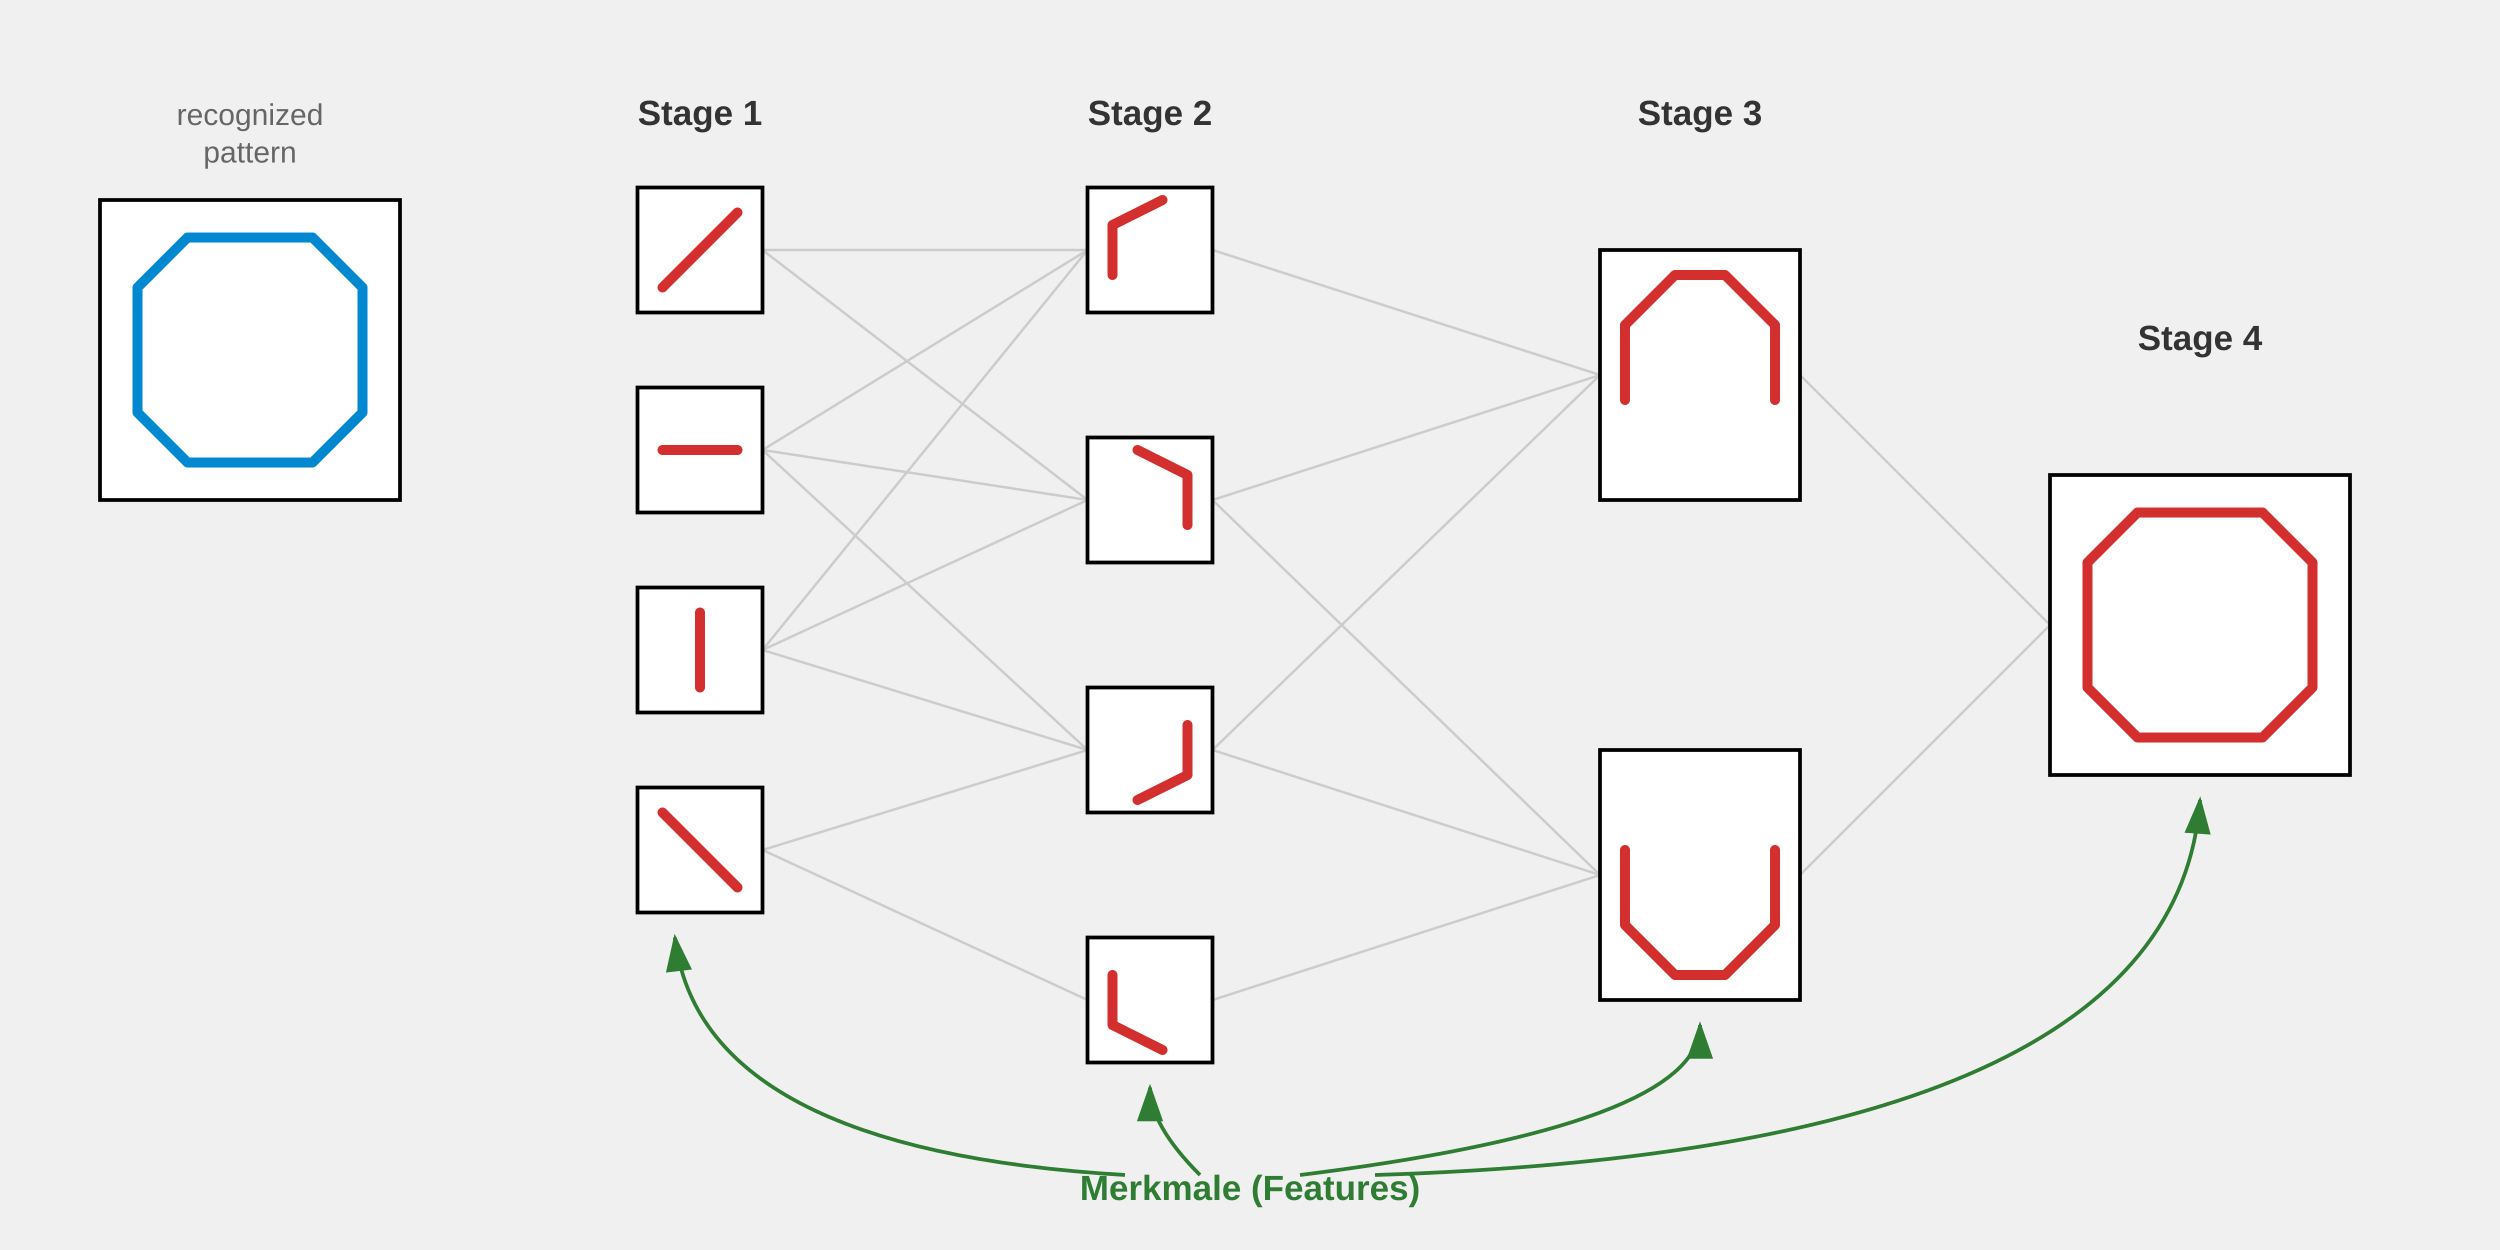
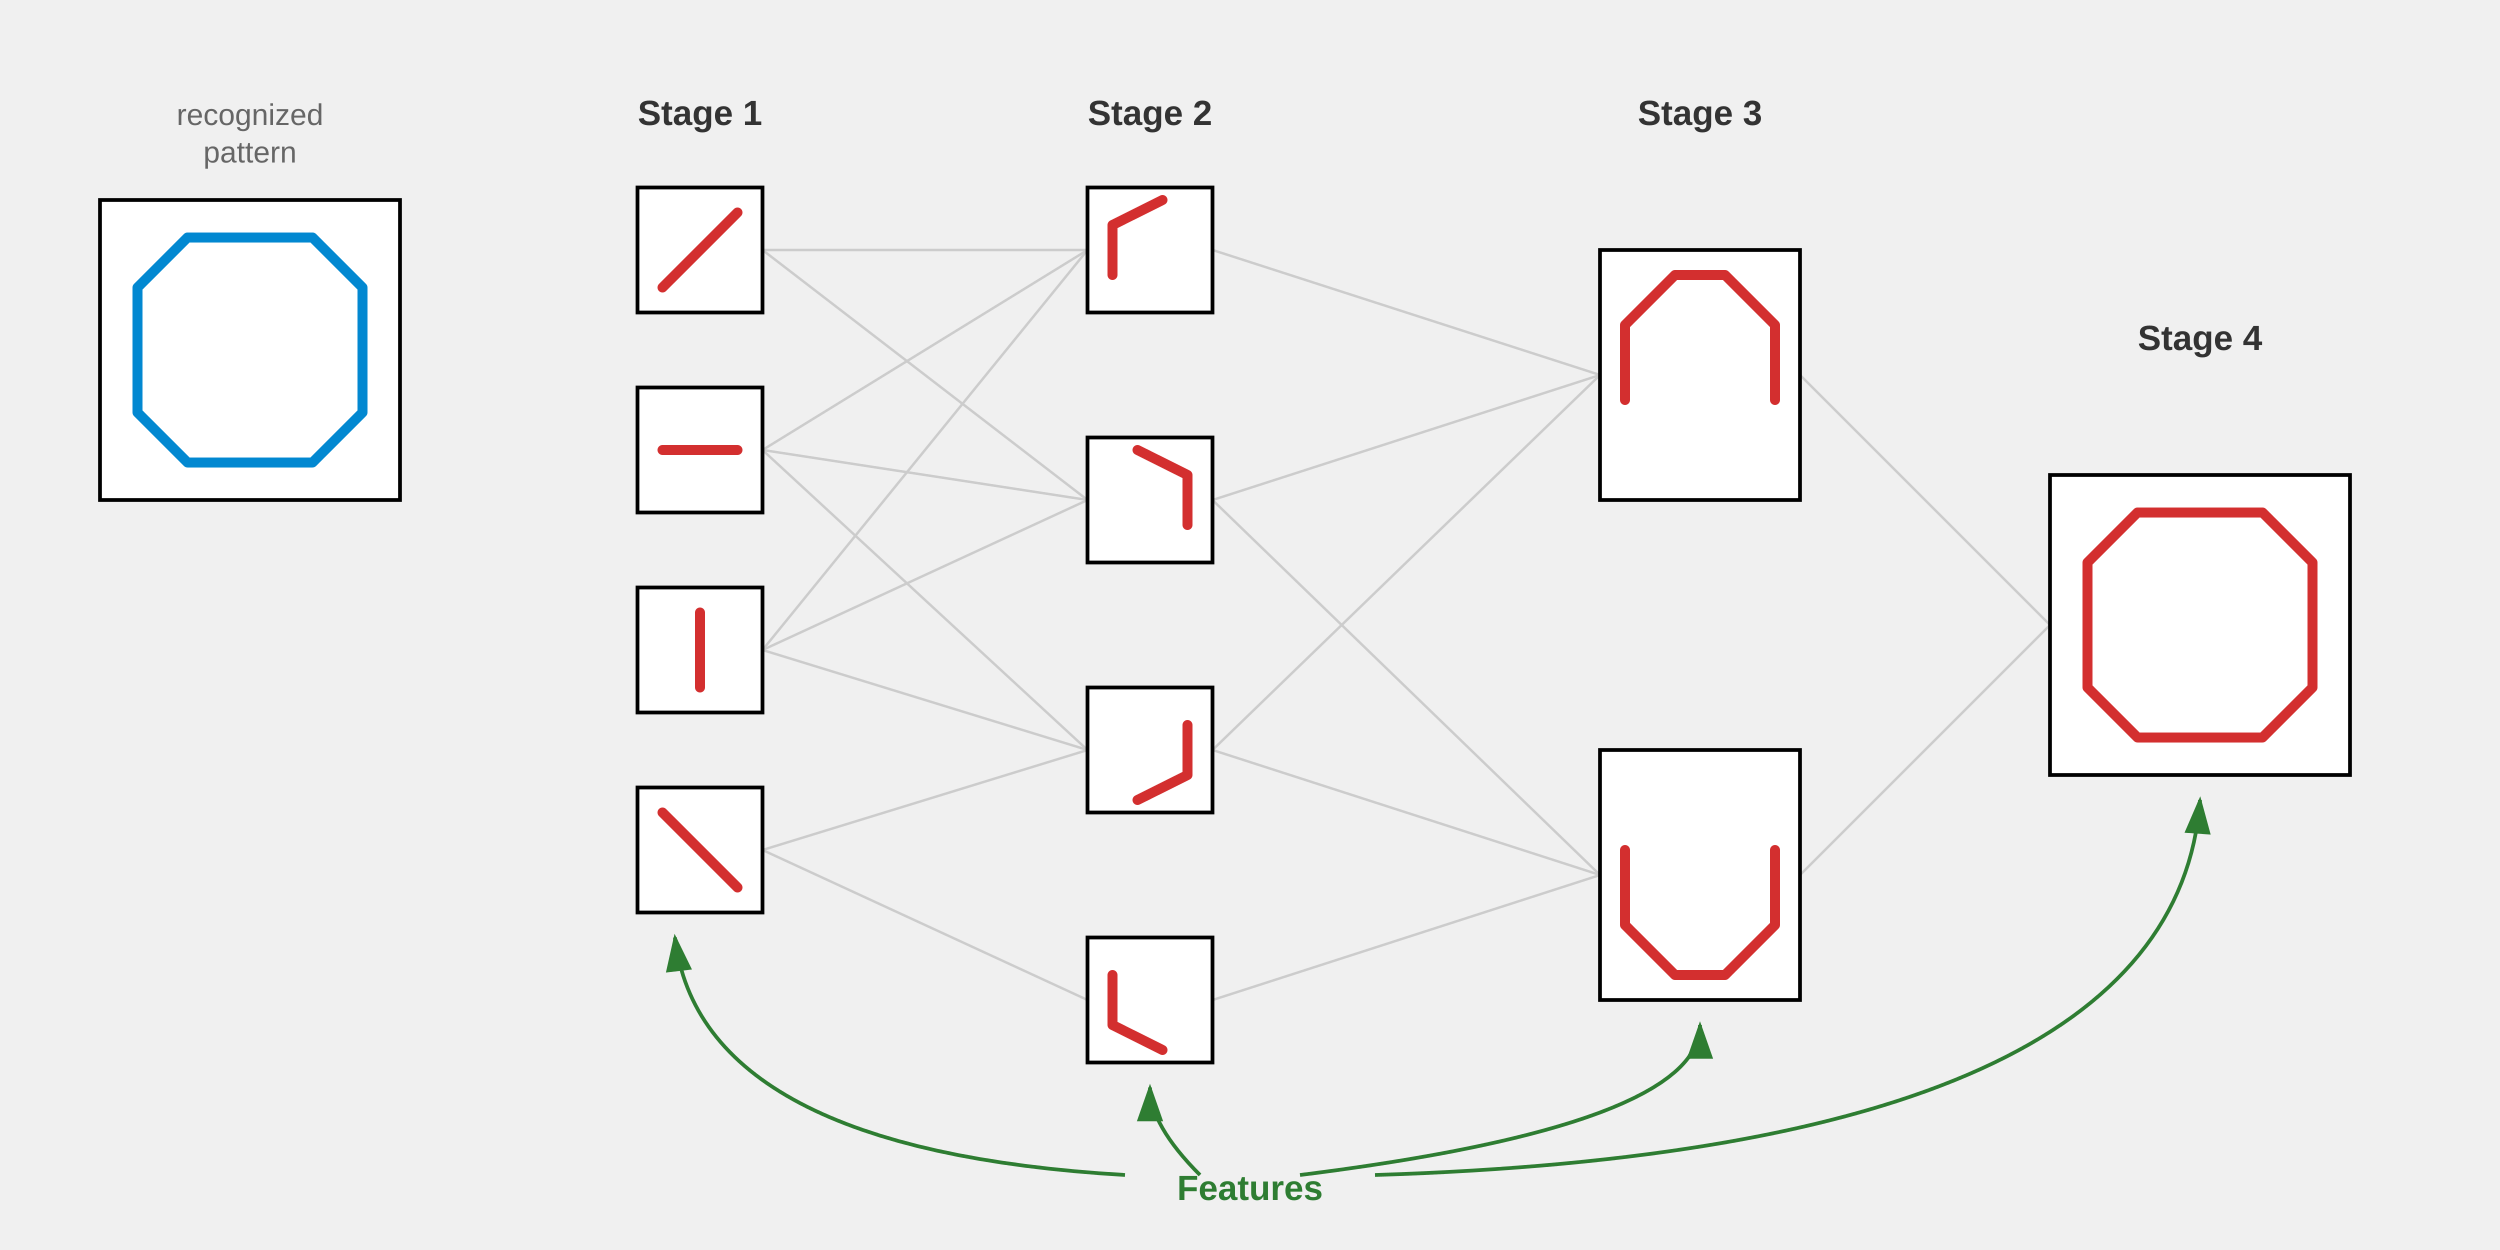
<svg xmlns="http://www.w3.org/2000/svg" viewBox="0 0 1000 500">
  <defs>
    <marker id="arrowhead-green" markerWidth="10" markerHeight="7" refX="9" refY="3.5" orient="auto">
      <polygon points="0 0, 10 3.5, 0 7" fill="#2e7d32" />
    </marker>
  </defs>
  <style>
    text { font-family: Arial, sans-serif; }
    .label-main { font-size: 14px; font-weight: bold; fill: #333; text-anchor: middle; }
    .label-sub { font-size: 12px; fill: #666; text-anchor: middle; }
    .feature-label { font-size: 14px; font-weight: bold; fill: #2e7d32; text-anchor: middle; }
    
    /* Box Styles */
    .box { fill: #fff; stroke: #000; stroke-width: 1.5; }
    
    /* Shapes inside boxes */
    .shape-red { fill: none; stroke: #d32f2f; stroke-width: 4; stroke-linecap: round; stroke-linejoin: round; }
    .shape-blue { fill: none; stroke: #0288d1; stroke-width: 4; stroke-linecap: round; stroke-linejoin: round; }
    
    /* Connection Lines (Grey Net) */
    .net-line { stroke: #ccc; stroke-width: 1; }
    
    /* Feature Arrows (Green) */
    .feature-arrow { fill: none; stroke: #2e7d32; stroke-width: 1.5; marker-end: url(#arrowhead-green); }
  </style>
  <text x="100" y="50" class="label-sub">recognized</text>
  <text x="100" y="65" class="label-sub">pattern</text>
  <text x="280" y="50" class="label-main">Stage 1</text>
  <text x="460" y="50" class="label-main">Stage 2</text>
  <text x="680" y="50" class="label-main">Stage 3</text>
  <text x="880" y="140" class="label-main">Stage 4</text>
  <g class="net-line">
    <line x1="305" y1="100" x2="435" y2="100" />
    <line x1="305" y1="100" x2="435" y2="200" />
    <line x1="305" y1="180" x2="435" y2="100" />
    <line x1="305" y1="180" x2="435" y2="200" />
    <line x1="305" y1="260" x2="435" y2="200" />
    <line x1="305" y1="260" x2="435" y2="300" />
    <line x1="305" y1="340" x2="435" y2="300" />
    <line x1="305" y1="340" x2="435" y2="400" />
    <line x1="305" y1="180" x2="435" y2="300" />
    <line x1="305" y1="260" x2="435" y2="100" />
    <line x1="485" y1="100" x2="640" y2="150" />
    <line x1="485" y1="200" x2="640" y2="150" />
    <line x1="485" y1="300" x2="640" y2="350" />
    <line x1="485" y1="400" x2="640" y2="350" />
    <line x1="485" y1="200" x2="640" y2="350" />
    <line x1="485" y1="300" x2="640" y2="150" />
    <line x1="720" y1="150" x2="820" y2="250" />
    <line x1="720" y1="350" x2="820" y2="250" />
  </g>
  <g transform="translate(40, 80)">
    <rect class="box" width="120" height="120" />
    <polygon class="shape-blue" points="35,15 85,15 105,35 105,85 85,105 35,105 15,85 15,35" />
  </g>
  <g transform="translate(255, 75)">
    <rect class="box" width="50" height="50" />
    <line class="shape-red" x1="10" y1="40" x2="40" y2="10" />
  </g>
  <g transform="translate(255, 155)">
    <rect class="box" width="50" height="50" />
    <line class="shape-red" x1="10" y1="25" x2="40" y2="25" />
  </g>
  <g transform="translate(255, 235)">
    <rect class="box" width="50" height="50" />
    <line class="shape-red" x1="25" y1="10" x2="25" y2="40" />
  </g>
  <g transform="translate(255, 315)">
    <rect class="box" width="50" height="50" />
    <line class="shape-red" x1="10" y1="10" x2="40" y2="40" />
  </g>
  <g transform="translate(435, 75)">
    <rect class="box" width="50" height="50" />
    <polyline class="shape-red" points="10,35 10,15 30,5" />
  </g>
  <g transform="translate(435, 175)">
    <rect class="box" width="50" height="50" />
    <polyline class="shape-red" points="20,5 40,15 40,35" />
  </g>
  <g transform="translate(435, 275)">
    <rect class="box" width="50" height="50" />
    <polyline class="shape-red" points="40,15 40,35 20,45" />
  </g>
  <g transform="translate(435, 375)">
    <rect class="box" width="50" height="50" />
    <polyline class="shape-red" points="30,45 10,35 10,15" />
  </g>
  <g transform="translate(640, 100)">
    <rect class="box" width="80" height="100" />
    <polyline class="shape-red" points="10,65 10,35 30,15 50,15 70,35 70,65" transform="translate(0, -5)" />
  </g>
  <g transform="translate(640, 300)">
    <rect class="box" width="80" height="100" />
    <polyline class="shape-red" points="10,35 10,65 30,85 50,85 70,65 70,35" transform="translate(0, 5)" />
  </g>
  <g transform="translate(820, 190)">
    <rect class="box" width="120" height="120" />
    <polygon class="shape-red" points="35,15 85,15 105,35 105,85 85,105 35,105 15,85 15,35" />
  </g>
-   <text x="500" y="480" class="feature-label">Merkmale (Features)</text>
+   <text x="500" y="480" class="feature-label">Features</text>
  <path class="feature-arrow" d="M450,470 Q280,460 270,375" />
  <path class="feature-arrow" d="M480,470 Q460,450 460,435" />
  <path class="feature-arrow" d="M520,470 Q680,450 680,410" />
  <path class="feature-arrow" d="M550,470 Q870,460 880,320" />
</svg>
